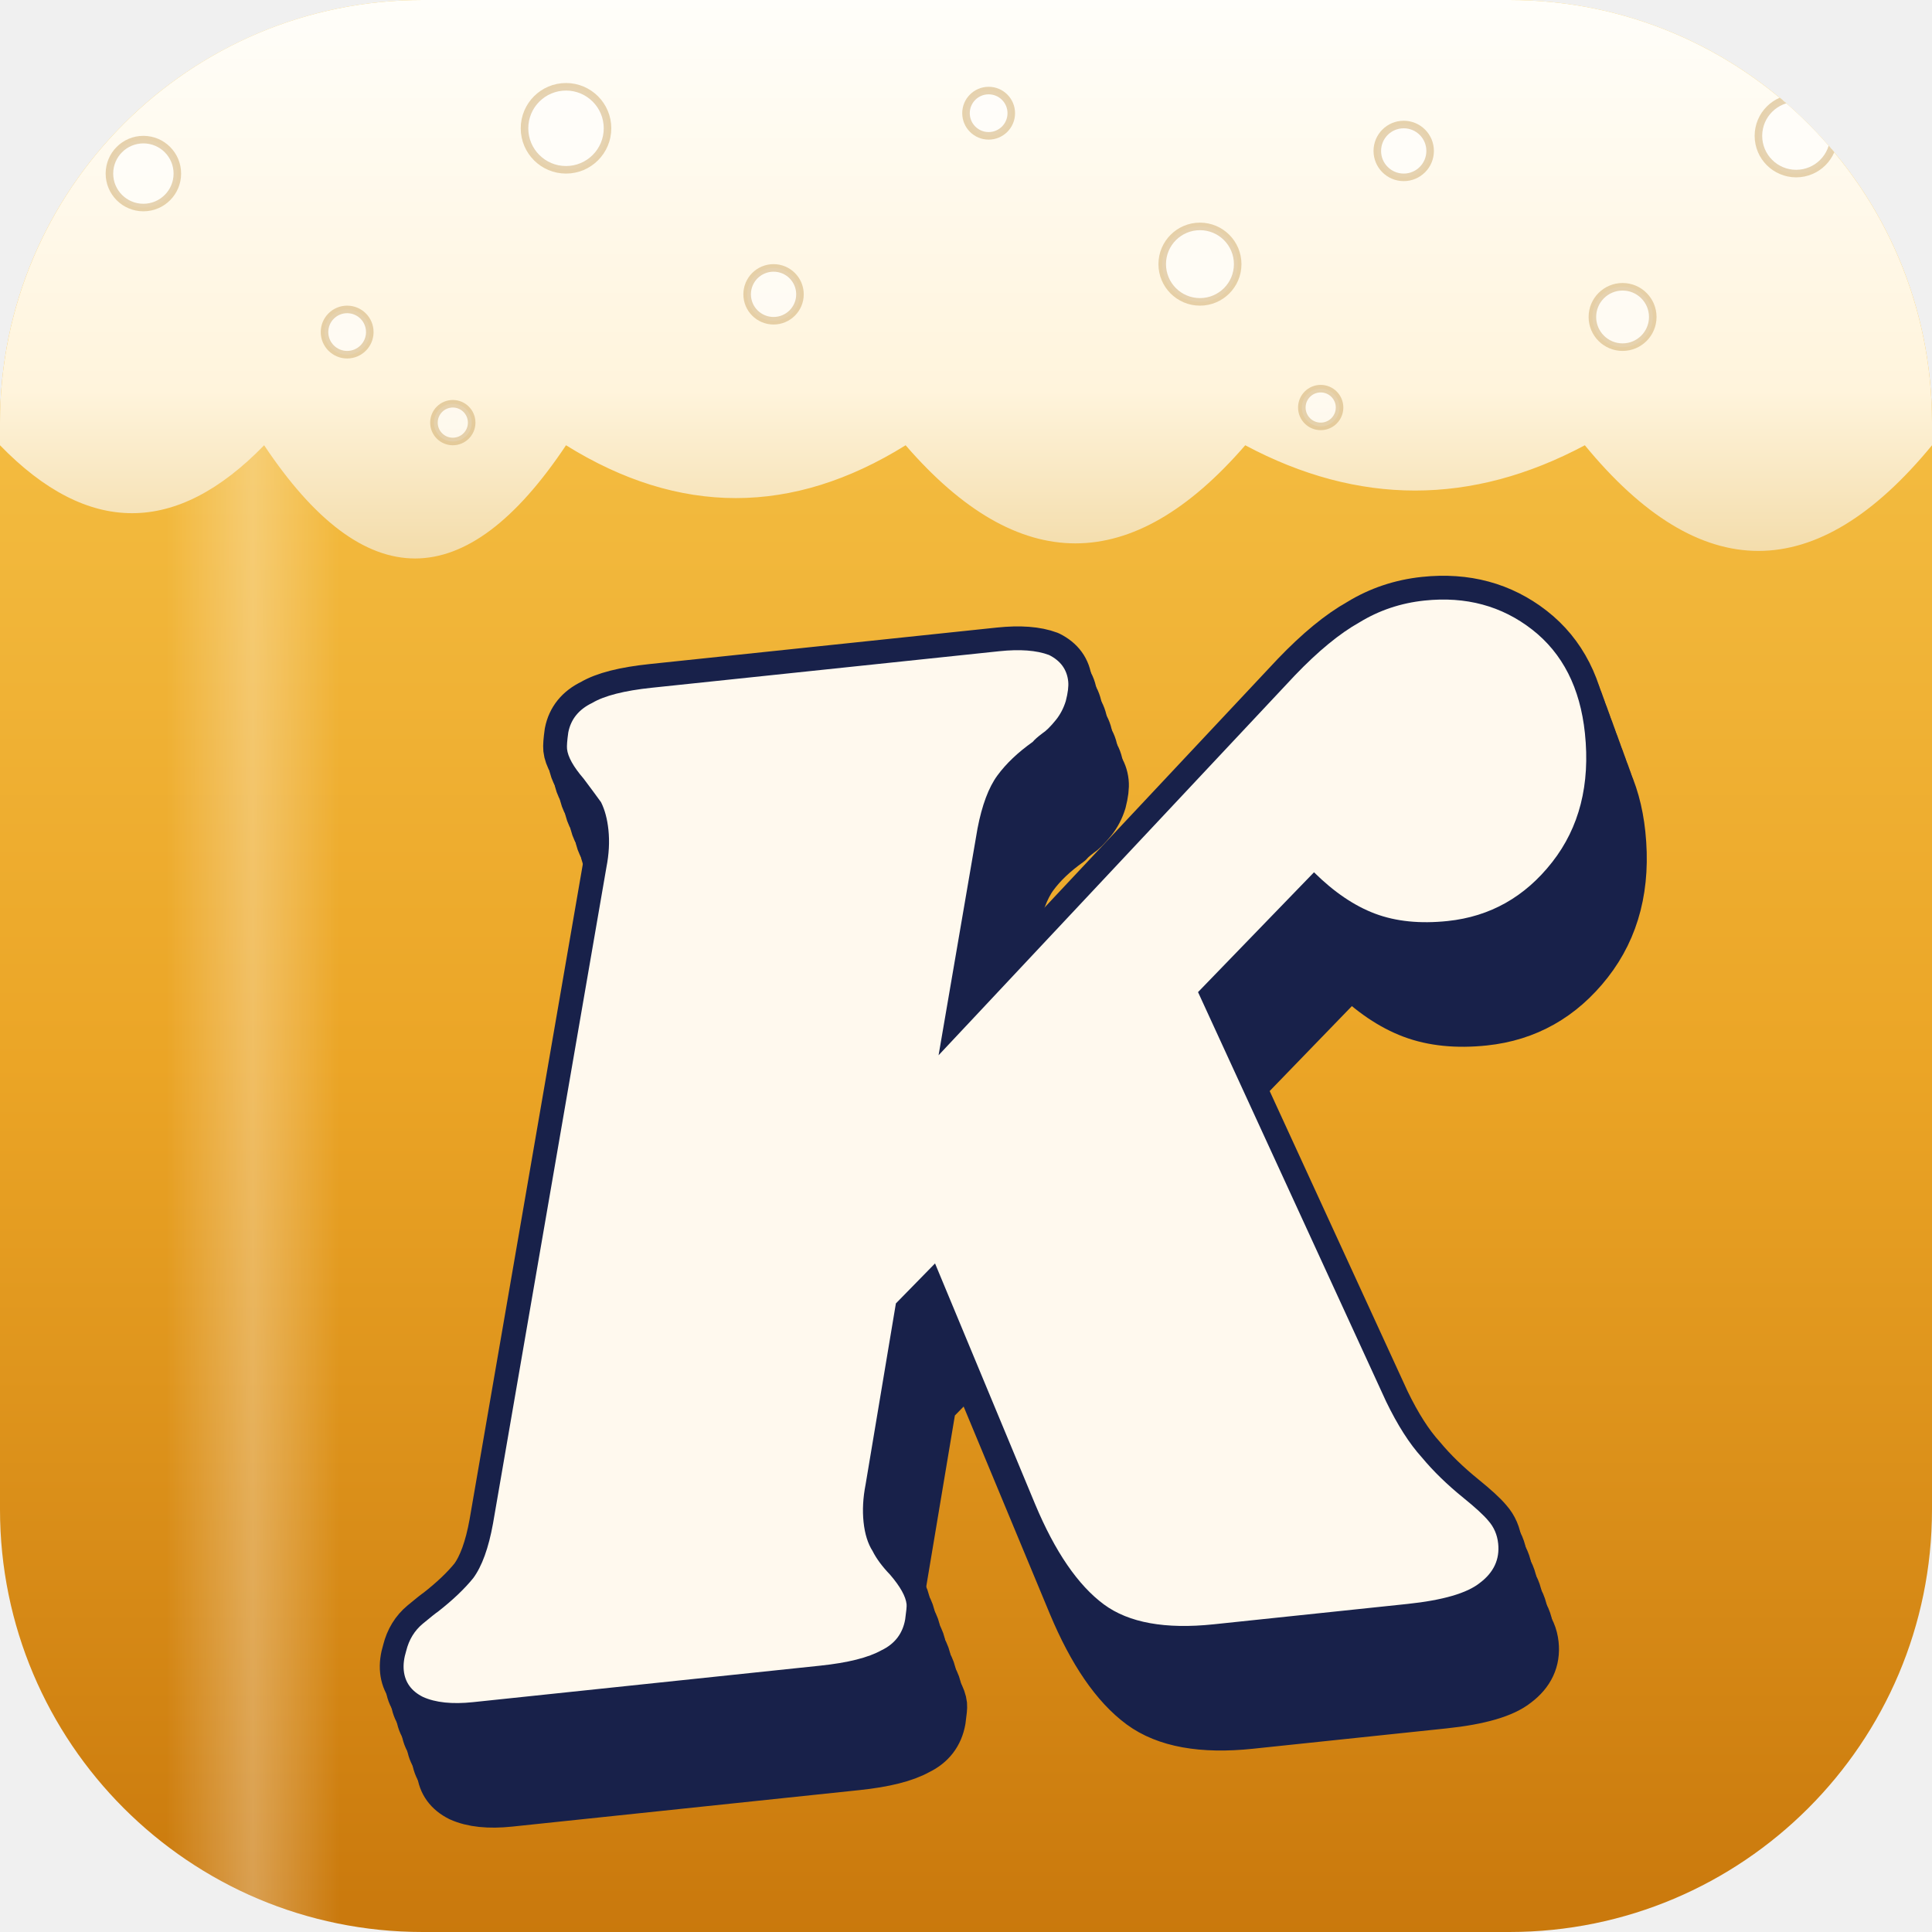
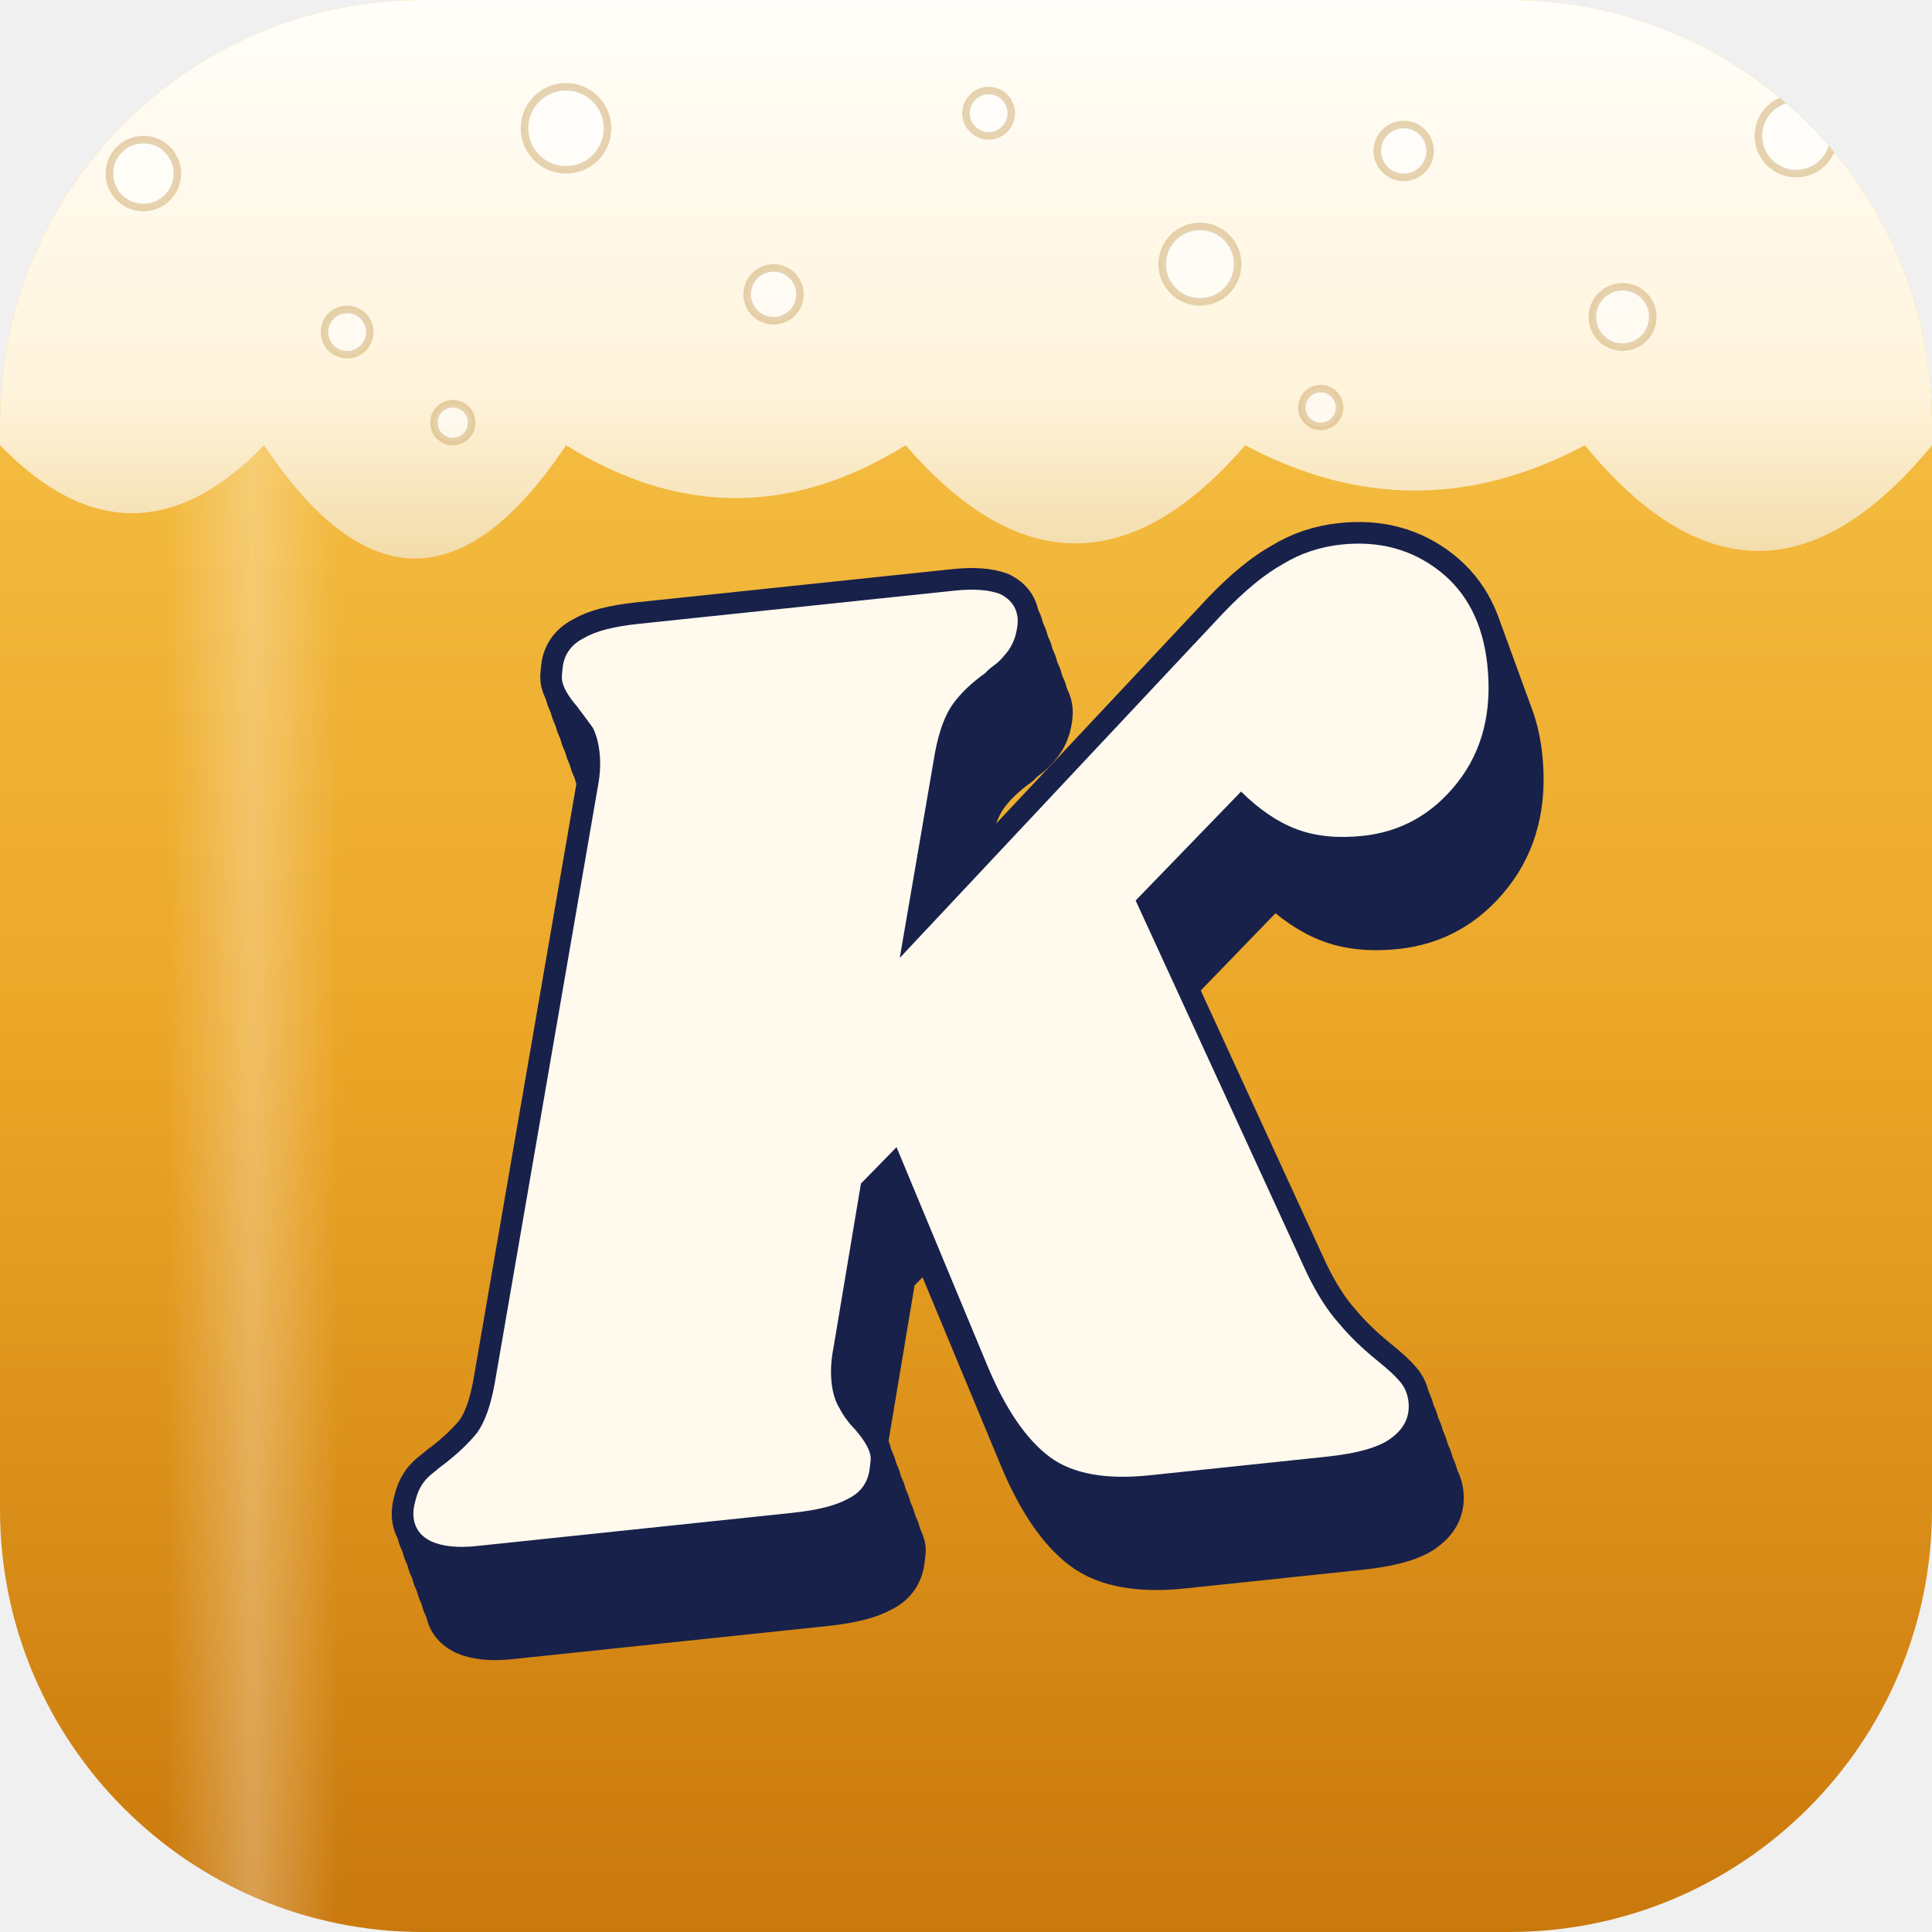
<svg xmlns="http://www.w3.org/2000/svg" viewBox="0 0 512 512">
  <defs>
    <clipPath id="c">
      <rect width="512" height="512" rx="112" />
    </clipPath>
    <linearGradient id="b" x1="0" y1="0" x2="0" y2="1">
      <stop offset="0" stop-color="#f9cb52" />
      <stop offset=".55" stop-color="#eba526" />
      <stop offset="1" stop-color="#c9780c" />
    </linearGradient>
    <linearGradient id="f" x1="0" y1="0" x2="0" y2="1">
      <stop offset="0" stop-color="#fffefa" />
      <stop offset=".7" stop-color="#fff4dc" />
      <stop offset="1" stop-color="#f3dcaa" />
    </linearGradient>
    <linearGradient id="s" x1="0" y1="0" x2="1" y2="0">
      <stop offset="0" stop-color="#fff" stop-opacity="0" />
      <stop offset=".5" stop-color="#fff" stop-opacity=".28" />
      <stop offset="1" stop-color="#fff" stop-opacity="0" />
    </linearGradient>
  </defs>
  <g clip-path="url(#c)">
    <rect width="512" height="512" fill="url(#b)" />
    <rect x="44" width="46" height="512" fill="url(#s)" />
    <path d="M0 0H512V118Q466 174 420 118Q375 142 330 118Q285 170 240 118Q195 146 150 118Q110 178 70 118Q35 154 0 118Z" fill="url(#f)" />
    <circle cx="38" cy="46" r="9" fill="#fff" fill-opacity=".6" stroke="#c9a15c" stroke-opacity=".45" stroke-width="2" />
    <circle cx="92" cy="88" r="6" fill="#fff" fill-opacity=".6" stroke="#c9a15c" stroke-opacity=".45" stroke-width="2" />
    <circle cx="150" cy="34" r="11" fill="#fff" fill-opacity=".6" stroke="#c9a15c" stroke-opacity=".45" stroke-width="2" />
    <circle cx="205" cy="78" r="7" fill="#fff" fill-opacity=".6" stroke="#c9a15c" stroke-opacity=".45" stroke-width="2" />
    <circle cx="262" cy="30" r="6" fill="#fff" fill-opacity=".6" stroke="#c9a15c" stroke-opacity=".45" stroke-width="2" />
    <circle cx="318" cy="70" r="10" fill="#fff" fill-opacity=".6" stroke="#c9a15c" stroke-opacity=".45" stroke-width="2" />
    <circle cx="372" cy="40" r="7" fill="#fff" fill-opacity=".6" stroke="#c9a15c" stroke-opacity=".45" stroke-width="2" />
    <circle cx="430" cy="84" r="8" fill="#fff" fill-opacity=".6" stroke="#c9a15c" stroke-opacity=".45" stroke-width="2" />
    <circle cx="476" cy="36" r="10" fill="#fff" fill-opacity=".6" stroke="#c9a15c" stroke-opacity=".45" stroke-width="2" />
    <circle cx="120" cy="112" r="5" fill="#fff" fill-opacity=".6" stroke="#c9a15c" stroke-opacity=".45" stroke-width="2" />
    <circle cx="350" cy="108" r="5" fill="#fff" fill-opacity=".6" stroke="#c9a15c" stroke-opacity=".45" stroke-width="2" />
-     <g transform="rotate(-6 262 304) translate(103.6 436.0) scale(3.940)">
+     <g transform="rotate(-6 250.5 276) translate(106.5 396.0) scale(3.582)">
      <path d="M73.2-67Q77.4-67 80.2-64.3Q83-61.6 83-57L83-57Q83-51.8 79.9-48.6Q76.8-45.4 72.5-45.4L72.5-45.4Q69.7-45.4 67.7-46.4Q65.7-47.4 63.9-49.6L63.9-49.6L55.3-42.4L65-13.7Q65.9-11.2 67.0-9.7Q68-8.2 69.5-6.7L69.5-6.7Q70.6-5.6 71.0-5.0Q71.5-4.3 71.5-3.4L71.5-3.4Q71.5-1.8 70.0-0.9Q68.6 0 65 0L65 0L51.9 0Q47 0 44.7-2.1Q42.3-4.3 40.8-9.3L40.8-9.3L35.8-26.1L32.9-23.7L29.6-11.8Q29.2-10.5 29.2-9.3L29.2-9.3Q29.2-8.1 29.6-7.3Q29.9-6.5 30.6-5.6L30.6-5.6Q31.5-4.3 31.5-3.5L31.5-3.5Q31.5-3.3 31.3-2.5L31.3-2.5Q30.9-1.1 29.5-0.6Q28.1 0 25.3 0L25.3 0L1.8 0Q-0.3 0-1.5-0.7Q-2.6-1.4-2.6-2.6L-2.6-2.6Q-2.6-3.2-2.3-3.9L-2.3-3.9Q-1.9-5-1-5.6Q-0.1-6.2 0.1-6.3L0.1-6.3Q1.7-7.3 2.7-8.3Q3.7-9.4 4.4-11.8L4.4-11.8L16.6-54.9Q17-56.2 17-57.4L17-57.4Q17-58.5 16.7-59.3Q16.3-60 15.7-61L15.7-61Q14.8-62.3 14.8-63.1L14.8-63.1Q14.8-63.4 15-64.2L15-64.2Q15.4-65.5 16.8-66.0Q18.1-66.6 20.9-66.6L20.9-66.6L44.4-66.6Q46.5-66.6 47.7-66.0Q48.8-65.3 48.8-64.1L48.8-64.1Q48.8-63.6 48.5-62.8L48.5-62.8Q48.2-62.1 47.7-61.6Q47.1-61 46.7-60.8Q46.2-60.5 46-60.3L46-60.3Q44.4-59.4 43.4-58.3Q42.4-57.2 41.7-54.9L41.7-54.9L37.5-40L64-62.9Q66.6-65.1 68.7-66.0Q70.8-67 73.2-67L73.2-67Z" fill="#18214a" stroke="#18214a" stroke-width="3.2" stroke-linejoin="round" transform="translate(1.75 7)" />
      <path d="M73.2-67Q77.4-67 80.2-64.3Q83-61.6 83-57L83-57Q83-51.8 79.9-48.6Q76.8-45.4 72.5-45.4L72.5-45.4Q69.7-45.4 67.7-46.4Q65.7-47.4 63.9-49.6L63.9-49.6L55.3-42.4L65-13.7Q65.9-11.2 67.0-9.7Q68-8.2 69.5-6.7L69.5-6.7Q70.6-5.6 71.0-5.0Q71.5-4.3 71.5-3.4L71.5-3.4Q71.5-1.8 70.0-0.9Q68.6 0 65 0L65 0L51.9 0Q47 0 44.7-2.1Q42.3-4.3 40.8-9.3L40.8-9.3L35.8-26.1L32.9-23.7L29.6-11.8Q29.2-10.5 29.2-9.3L29.2-9.3Q29.2-8.1 29.6-7.3Q29.9-6.5 30.6-5.6L30.6-5.6Q31.5-4.3 31.5-3.5L31.5-3.5Q31.5-3.3 31.3-2.5L31.3-2.5Q30.9-1.1 29.5-0.6Q28.1 0 25.3 0L25.3 0L1.8 0Q-0.3 0-1.5-0.7Q-2.6-1.4-2.6-2.6L-2.6-2.6Q-2.6-3.2-2.3-3.9L-2.3-3.9Q-1.9-5-1-5.6Q-0.1-6.2 0.1-6.3L0.1-6.3Q1.7-7.3 2.7-8.3Q3.7-9.4 4.4-11.8L4.4-11.8L16.6-54.9Q17-56.2 17-57.4L17-57.4Q17-58.5 16.7-59.3Q16.3-60 15.7-61L15.7-61Q14.8-62.3 14.8-63.1L14.8-63.1Q14.8-63.4 15-64.2L15-64.2Q15.4-65.5 16.8-66.0Q18.1-66.6 20.9-66.6L20.9-66.6L44.4-66.6Q46.5-66.6 47.7-66.0Q48.8-65.3 48.8-64.1L48.8-64.1Q48.8-63.6 48.5-62.8L48.5-62.8Q48.2-62.1 47.7-61.6Q47.1-61 46.7-60.8Q46.2-60.5 46-60.3L46-60.3Q44.4-59.4 43.4-58.3Q42.4-57.2 41.7-54.9L41.7-54.9L37.5-40L64-62.9Q66.6-65.1 68.7-66.0Q70.8-67 73.2-67L73.2-67Z" fill="#18214a" stroke="#18214a" stroke-width="3.2" stroke-linejoin="round" transform="translate(1.50 6)" />
      <path d="M73.2-67Q77.4-67 80.2-64.3Q83-61.6 83-57L83-57Q83-51.8 79.9-48.6Q76.8-45.4 72.5-45.4L72.5-45.4Q69.7-45.4 67.7-46.4Q65.7-47.4 63.9-49.6L63.9-49.6L55.3-42.4L65-13.7Q65.9-11.2 67.0-9.7Q68-8.2 69.5-6.7L69.5-6.7Q70.6-5.6 71.0-5.0Q71.5-4.3 71.5-3.4L71.5-3.4Q71.5-1.8 70.0-0.9Q68.6 0 65 0L65 0L51.9 0Q47 0 44.7-2.1Q42.3-4.3 40.8-9.3L40.8-9.3L35.8-26.1L32.9-23.7L29.6-11.8Q29.2-10.5 29.2-9.3L29.2-9.3Q29.2-8.1 29.6-7.3Q29.9-6.5 30.6-5.6L30.6-5.6Q31.5-4.3 31.5-3.5L31.5-3.5Q31.5-3.3 31.3-2.5L31.3-2.5Q30.9-1.1 29.5-0.6Q28.1 0 25.3 0L25.3 0L1.8 0Q-0.3 0-1.5-0.7Q-2.6-1.4-2.6-2.6L-2.6-2.6Q-2.6-3.2-2.3-3.9L-2.3-3.9Q-1.9-5-1-5.6Q-0.1-6.2 0.1-6.3L0.1-6.3Q1.7-7.3 2.7-8.3Q3.7-9.4 4.4-11.8L4.4-11.8L16.6-54.9Q17-56.2 17-57.4L17-57.4Q17-58.5 16.7-59.3Q16.3-60 15.7-61L15.7-61Q14.8-62.3 14.8-63.1L14.8-63.1Q14.8-63.4 15-64.2L15-64.2Q15.4-65.5 16.8-66.0Q18.1-66.6 20.9-66.6L20.9-66.6L44.4-66.6Q46.5-66.6 47.7-66.0Q48.8-65.3 48.8-64.1L48.8-64.1Q48.8-63.6 48.5-62.8L48.5-62.8Q48.2-62.1 47.7-61.6Q47.1-61 46.7-60.8Q46.2-60.5 46-60.3L46-60.3Q44.4-59.4 43.4-58.3Q42.4-57.2 41.7-54.9L41.7-54.9L37.5-40L64-62.9Q66.6-65.1 68.7-66.0Q70.8-67 73.2-67L73.2-67Z" fill="#18214a" stroke="#18214a" stroke-width="3.2" stroke-linejoin="round" transform="translate(1.25 5)" />
      <path d="M73.2-67Q77.4-67 80.2-64.3Q83-61.6 83-57L83-57Q83-51.8 79.9-48.6Q76.8-45.4 72.5-45.4L72.5-45.4Q69.7-45.4 67.7-46.4Q65.7-47.4 63.9-49.6L63.9-49.6L55.3-42.4L65-13.7Q65.9-11.2 67.0-9.7Q68-8.2 69.5-6.7L69.5-6.7Q70.6-5.6 71.0-5.0Q71.5-4.3 71.5-3.4L71.5-3.4Q71.5-1.8 70.0-0.9Q68.6 0 65 0L65 0L51.9 0Q47 0 44.7-2.1Q42.3-4.3 40.8-9.3L40.8-9.3L35.8-26.1L32.9-23.7L29.6-11.8Q29.2-10.5 29.2-9.3L29.2-9.3Q29.2-8.1 29.6-7.3Q29.9-6.5 30.6-5.6L30.6-5.6Q31.5-4.3 31.5-3.5L31.5-3.5Q31.5-3.3 31.3-2.5L31.3-2.5Q30.9-1.1 29.5-0.6Q28.1 0 25.3 0L25.3 0L1.8 0Q-0.3 0-1.5-0.7Q-2.6-1.4-2.6-2.6L-2.6-2.6Q-2.6-3.2-2.3-3.9L-2.3-3.9Q-1.9-5-1-5.6Q-0.1-6.2 0.1-6.3L0.1-6.3Q1.7-7.3 2.7-8.3Q3.7-9.4 4.4-11.8L4.4-11.8L16.6-54.9Q17-56.2 17-57.4L17-57.4Q17-58.5 16.7-59.3Q16.3-60 15.7-61L15.7-61Q14.8-62.3 14.8-63.1L14.8-63.1Q14.8-63.4 15-64.2L15-64.2Q15.4-65.5 16.8-66.0Q18.1-66.6 20.9-66.6L20.9-66.6L44.4-66.6Q46.5-66.6 47.7-66.0Q48.8-65.3 48.8-64.1L48.8-64.1Q48.8-63.6 48.5-62.8L48.5-62.8Q48.2-62.1 47.7-61.6Q47.1-61 46.7-60.8Q46.2-60.5 46-60.3L46-60.3Q44.4-59.4 43.4-58.3Q42.4-57.2 41.7-54.9L41.7-54.9L37.5-40L64-62.9Q66.6-65.1 68.7-66.0Q70.8-67 73.2-67L73.2-67Z" fill="#18214a" stroke="#18214a" stroke-width="3.2" stroke-linejoin="round" transform="translate(1.00 4)" />
      <path d="M73.2-67Q77.4-67 80.2-64.3Q83-61.6 83-57L83-57Q83-51.8 79.9-48.6Q76.8-45.4 72.5-45.4L72.5-45.4Q69.7-45.4 67.7-46.4Q65.7-47.4 63.9-49.6L63.9-49.6L55.3-42.4L65-13.7Q65.9-11.2 67.0-9.7Q68-8.2 69.5-6.7L69.5-6.7Q70.6-5.6 71.0-5.0Q71.5-4.3 71.5-3.4L71.5-3.4Q71.5-1.8 70.0-0.9Q68.6 0 65 0L65 0L51.9 0Q47 0 44.7-2.1Q42.3-4.3 40.8-9.3L40.8-9.3L35.8-26.1L32.9-23.7L29.6-11.8Q29.2-10.5 29.2-9.3L29.2-9.3Q29.2-8.1 29.6-7.3Q29.9-6.5 30.6-5.6L30.6-5.6Q31.5-4.3 31.5-3.5L31.5-3.5Q31.5-3.3 31.3-2.5L31.3-2.5Q30.9-1.1 29.5-0.6Q28.1 0 25.3 0L25.3 0L1.8 0Q-0.3 0-1.5-0.7Q-2.6-1.4-2.6-2.6L-2.6-2.6Q-2.6-3.2-2.3-3.9L-2.3-3.9Q-1.9-5-1-5.6Q-0.1-6.2 0.1-6.3L0.1-6.3Q1.7-7.3 2.7-8.3Q3.7-9.4 4.4-11.8L4.4-11.8L16.6-54.9Q17-56.2 17-57.4L17-57.4Q17-58.5 16.7-59.3Q16.3-60 15.7-61L15.7-61Q14.8-62.3 14.8-63.1L14.8-63.1Q14.8-63.4 15-64.2L15-64.2Q15.4-65.5 16.8-66.0Q18.1-66.6 20.9-66.6L20.9-66.6L44.4-66.6Q46.5-66.6 47.7-66.0Q48.8-65.3 48.8-64.1L48.8-64.1Q48.8-63.6 48.5-62.8L48.5-62.8Q48.2-62.1 47.7-61.6Q47.1-61 46.7-60.8Q46.2-60.5 46-60.3L46-60.3Q44.4-59.4 43.4-58.3Q42.4-57.2 41.7-54.9L41.7-54.9L37.5-40L64-62.9Q66.6-65.1 68.7-66.0Q70.8-67 73.2-67L73.2-67Z" fill="#18214a" stroke="#18214a" stroke-width="3.2" stroke-linejoin="round" transform="translate(0.75 3)" />
      <path d="M73.2-67Q77.4-67 80.2-64.3Q83-61.6 83-57L83-57Q83-51.8 79.9-48.6Q76.8-45.4 72.5-45.4L72.5-45.4Q69.7-45.4 67.7-46.4Q65.7-47.4 63.9-49.6L63.9-49.6L55.3-42.4L65-13.7Q65.9-11.2 67.0-9.7Q68-8.2 69.5-6.7L69.5-6.7Q70.6-5.6 71.0-5.0Q71.5-4.3 71.5-3.4L71.5-3.4Q71.5-1.8 70.0-0.9Q68.6 0 65 0L65 0L51.9 0Q47 0 44.7-2.1Q42.3-4.3 40.8-9.3L40.8-9.3L35.8-26.1L32.9-23.7L29.6-11.8Q29.2-10.5 29.2-9.3L29.2-9.3Q29.2-8.1 29.6-7.3Q29.9-6.5 30.6-5.6L30.6-5.6Q31.5-4.3 31.5-3.5L31.5-3.5Q31.5-3.3 31.3-2.5L31.3-2.5Q30.9-1.1 29.5-0.6Q28.1 0 25.3 0L25.3 0L1.8 0Q-0.3 0-1.5-0.7Q-2.6-1.4-2.6-2.6L-2.6-2.6Q-2.6-3.2-2.3-3.9L-2.3-3.9Q-1.9-5-1-5.6Q-0.1-6.2 0.1-6.3L0.1-6.3Q1.7-7.3 2.7-8.3Q3.7-9.4 4.4-11.8L4.4-11.8L16.6-54.9Q17-56.2 17-57.4L17-57.4Q17-58.5 16.7-59.3Q16.3-60 15.7-61L15.7-61Q14.8-62.3 14.8-63.1L14.8-63.1Q14.8-63.4 15-64.2L15-64.2Q15.4-65.5 16.8-66.0Q18.1-66.6 20.9-66.6L20.9-66.6L44.4-66.6Q46.5-66.6 47.7-66.0Q48.8-65.3 48.8-64.1L48.8-64.1Q48.8-63.6 48.5-62.8L48.5-62.8Q48.2-62.1 47.7-61.6Q47.1-61 46.7-60.8Q46.2-60.5 46-60.3L46-60.3Q44.4-59.4 43.4-58.3Q42.4-57.2 41.7-54.9L41.7-54.9L37.5-40L64-62.9Q66.6-65.1 68.7-66.0Q70.8-67 73.2-67L73.2-67Z" fill="#18214a" stroke="#18214a" stroke-width="3.2" stroke-linejoin="round" transform="translate(0.50 2)" />
      <path d="M73.2-67Q77.4-67 80.2-64.3Q83-61.6 83-57L83-57Q83-51.8 79.9-48.6Q76.8-45.4 72.5-45.4L72.5-45.4Q69.7-45.4 67.7-46.4Q65.7-47.4 63.9-49.6L63.9-49.6L55.3-42.4L65-13.7Q65.9-11.2 67.0-9.7Q68-8.2 69.5-6.7L69.5-6.7Q70.6-5.6 71.0-5.0Q71.5-4.3 71.5-3.4L71.5-3.4Q71.5-1.8 70.0-0.9Q68.6 0 65 0L65 0L51.9 0Q47 0 44.7-2.1Q42.3-4.3 40.8-9.3L40.8-9.3L35.8-26.1L32.9-23.7L29.6-11.8Q29.2-10.5 29.2-9.3L29.2-9.3Q29.2-8.1 29.6-7.3Q29.9-6.5 30.6-5.6L30.6-5.6Q31.5-4.3 31.5-3.5L31.5-3.5Q31.5-3.3 31.3-2.5L31.3-2.5Q30.9-1.1 29.5-0.6Q28.1 0 25.3 0L25.3 0L1.8 0Q-0.3 0-1.5-0.7Q-2.6-1.4-2.6-2.6L-2.6-2.6Q-2.6-3.2-2.3-3.9L-2.3-3.9Q-1.9-5-1-5.6Q-0.1-6.2 0.1-6.3L0.1-6.3Q1.7-7.3 2.7-8.3Q3.7-9.4 4.4-11.8L4.4-11.8L16.6-54.9Q17-56.2 17-57.4L17-57.4Q17-58.5 16.7-59.3Q16.3-60 15.7-61L15.7-61Q14.8-62.3 14.8-63.1L14.8-63.1Q14.8-63.4 15-64.2L15-64.2Q15.4-65.5 16.8-66.0Q18.1-66.6 20.9-66.6L20.9-66.6L44.4-66.6Q46.5-66.6 47.7-66.0Q48.8-65.3 48.8-64.1L48.8-64.1Q48.8-63.6 48.5-62.8L48.5-62.8Q48.2-62.1 47.7-61.6Q47.1-61 46.7-60.8Q46.2-60.5 46-60.3L46-60.3Q44.4-59.4 43.4-58.3Q42.4-57.2 41.7-54.9L41.7-54.9L37.5-40L64-62.9Q66.6-65.1 68.7-66.0Q70.8-67 73.2-67L73.2-67Z" fill="#18214a" stroke="#18214a" stroke-width="3.2" stroke-linejoin="round" transform="translate(0.25 1)" />
      <path d="M73.2-67Q77.4-67 80.2-64.3Q83-61.6 83-57L83-57Q83-51.8 79.9-48.6Q76.8-45.4 72.5-45.4L72.5-45.4Q69.7-45.4 67.7-46.4Q65.7-47.4 63.9-49.6L63.9-49.6L55.3-42.4L65-13.7Q65.9-11.2 67.0-9.7Q68-8.2 69.5-6.7L69.5-6.7Q70.6-5.6 71.0-5.0Q71.5-4.3 71.5-3.4L71.5-3.4Q71.5-1.8 70.0-0.9Q68.6 0 65 0L65 0L51.9 0Q47 0 44.7-2.1Q42.3-4.3 40.8-9.3L40.8-9.3L35.8-26.1L32.9-23.7L29.6-11.8Q29.2-10.5 29.2-9.3L29.2-9.3Q29.2-8.1 29.6-7.3Q29.9-6.5 30.6-5.6L30.6-5.6Q31.5-4.3 31.5-3.5L31.5-3.5Q31.5-3.3 31.3-2.5L31.3-2.5Q30.9-1.1 29.5-0.6Q28.1 0 25.3 0L25.3 0L1.8 0Q-0.3 0-1.5-0.7Q-2.6-1.4-2.6-2.6L-2.6-2.6Q-2.6-3.2-2.3-3.9L-2.3-3.9Q-1.9-5-1-5.6Q-0.1-6.2 0.1-6.3L0.1-6.3Q1.7-7.3 2.7-8.3Q3.7-9.4 4.4-11.8L4.4-11.8L16.6-54.9Q17-56.2 17-57.4L17-57.4Q17-58.5 16.7-59.3Q16.3-60 15.7-61L15.7-61Q14.8-62.3 14.8-63.1L14.8-63.1Q14.8-63.4 15-64.2L15-64.2Q15.4-65.5 16.8-66.0Q18.1-66.6 20.9-66.6L20.9-66.6L44.4-66.6Q46.5-66.6 47.7-66.0Q48.8-65.3 48.8-64.1L48.8-64.1Q48.8-63.6 48.5-62.8L48.5-62.8Q48.2-62.1 47.7-61.6Q47.1-61 46.7-60.8Q46.2-60.5 46-60.3L46-60.3Q44.4-59.4 43.4-58.3Q42.4-57.2 41.7-54.9L41.7-54.9L37.5-40L64-62.9Q66.6-65.1 68.7-66.0Q70.8-67 73.2-67L73.2-67Z" fill="#fff9ee" stroke="#18214a" stroke-width="3.2" stroke-linejoin="round" paint-order="stroke" />
    </g>
  </g>
</svg>
